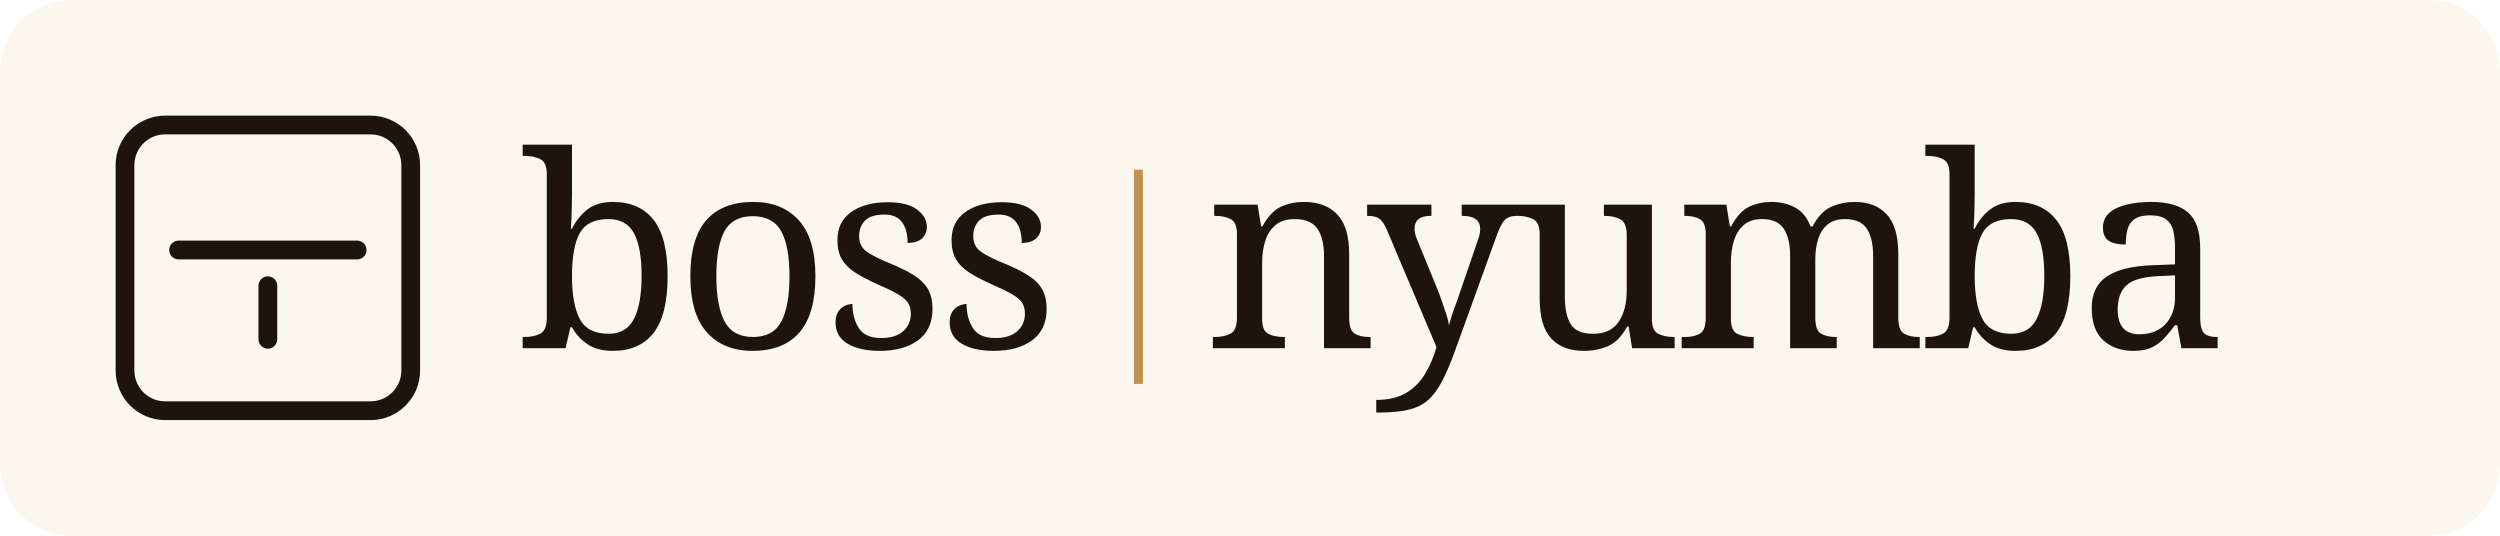
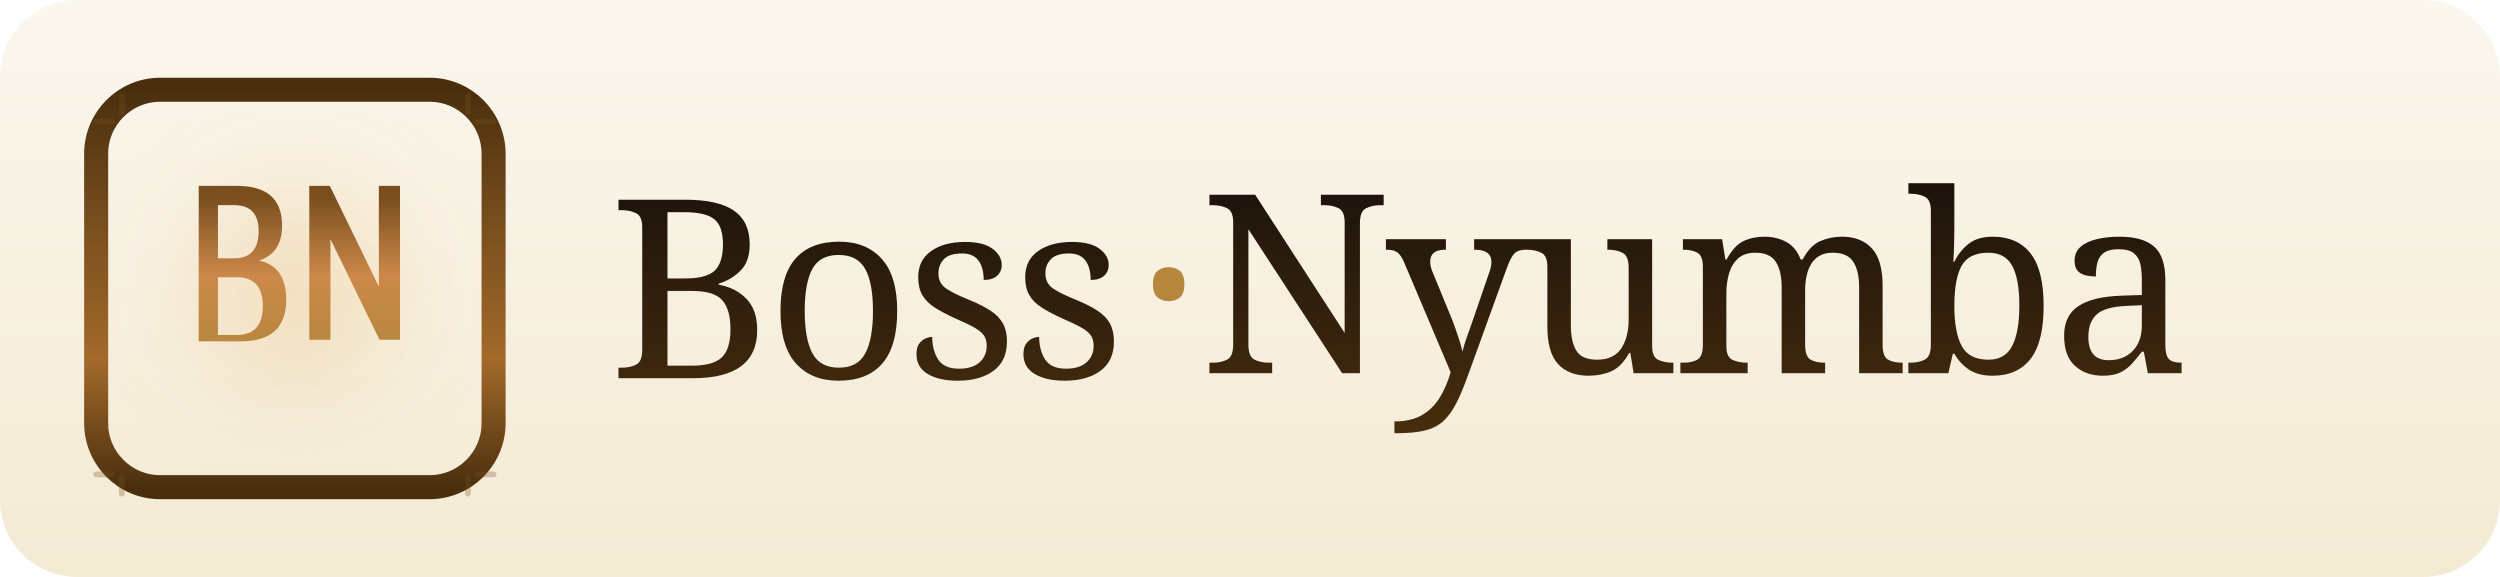
- <svg xmlns="http://www.w3.org/2000/svg" viewBox="0 0 560 120" font-family="Fraunces, GT Alpina, Source Serif Pro, Georgia, serif">
-   <rect width="560" height="120" rx="16" fill="#FBF7EE" />
-   <g transform="translate(28 28)">
-     <rect width="64" height="64" rx="9" stroke="#1E140C" stroke-width="4.2" fill="none" stroke-linejoin="round" />
-     <path d="M12 28h40" stroke="#1E140C" stroke-width="4.2" stroke-linecap="round" />
-     <path d="M32 36v12" stroke="#1E140C" stroke-width="4.2" stroke-linecap="round" />
+ <svg xmlns="http://www.w3.org/2000/svg" viewBox="0 0 780 180" font-family="Fraunces, GT Alpina, Source Serif Pro, Georgia, serif">
+   <defs>
+     <linearGradient id="bg" x1="0" y1="0" x2="0" y2="180" gradientUnits="userSpaceOnUse">
+       <stop offset="0%" stop-color="#FBF7EE" />
+       <stop offset="100%" stop-color="#F3EAD3" />
+     </linearGradient>
+     <linearGradient id="frame" x1="92" y1="28" x2="92" y2="152" gradientUnits="userSpaceOnUse">
+       <stop offset="0%" stop-color="#4A2F0E" />
+       <stop offset="35%" stop-color="#7A4F1E" />
+       <stop offset="68%" stop-color="#A36A2A" />
+       <stop offset="100%" stop-color="#4A2F0E" />
+     </linearGradient>
+     <linearGradient id="mono" x1="92" y1="62" x2="92" y2="122" gradientUnits="userSpaceOnUse">
+       <stop offset="0%" stop-color="#7A4F1E" />
+       <stop offset="40%" stop-color="#CC884A" />
+       <stop offset="75%" stop-color="#B8873E" />
+       <stop offset="100%" stop-color="#4A2F0E" />
+     </linearGradient>
+     <linearGradient id="wordmark" x1="0" y1="60" x2="0" y2="140" gradientUnits="userSpaceOnUse">
+       <stop offset="0%" stop-color="#1E140C" />
+       <stop offset="100%" stop-color="#4A2F0E" />
+     </linearGradient>
+     <radialGradient id="glow" cx="92" cy="90" r="60" gradientUnits="userSpaceOnUse">
+       <stop offset="0%" stop-color="#F2C27E" stop-opacity="0.5" />
+       <stop offset="45%" stop-color="#E5B26B" stop-opacity="0.15" />
+       <stop offset="100%" stop-color="#E5B26B" stop-opacity="0" />
+     </radialGradient>
+     <filter id="soft" x="-50%" y="-50%" width="200%" height="200%">
+       <feGaussianBlur stdDeviation="10" />
+     </filter>
+   </defs>
+   <rect width="780" height="180" rx="24" fill="url(#bg)" />
+   <g>
+     <g filter="url(#soft)" opacity="0.85">
+       <circle cx="92" cy="90" r="46" fill="url(#glow)" />
+     </g>
+     <rect x="30" y="28" width="124" height="124" rx="20" fill="none" stroke="url(#frame)" stroke-width="7.5" stroke-linejoin="round" />
+     <g transform="translate(6 0)" fill="url(#mono)">
+       <path d="         M56 58         h12         q14 0 14 12.4         q0 8.6 -7.2 10.9         q8.5 1.8 8.5 12.2         q0 13 -14.2 13         h-13.1         z         M62 64         v16.6         h5         q7.7 0 7.7 -8.5         q0 -8.1 -7.7 -8.1         z         M62 86.5         v18         h5.9         q8.1 0 8.1 -9         q0 -9 -8.1 -9         z       " />
+       <path d="         M90.5 58         h6.4         l15.3 31.4         v-31.4         h6.6         v48         h-6.4         l-15.3 -31.4         v31.4         h-6.6         z       " />
+     </g>
+     <g stroke="#7A4F1E" stroke-width="1.8" stroke-linecap="round" opacity="0.3">
+       <path d="M38 30v5" />
+       <path d="M30 38h5" />
+       <path d="M146 30v5" />
+       <path d="M149 38h5" />
+       <path d="M38 149v5" />
+       <path d="M30 148h5" />
+       <path d="M146 149v5" />
+       <path d="M149 148h5" />
+     </g>
  </g>
-   <text x="116" y="78" fill="#1E140C" font-size="60" font-weight="500" letter-spacing="-1.5" style="font-feature-settings:'ss01' 1,'ss02' 1">
-     boss
-   </text>
-   <rect x="254" y="38" width="2" height="48" fill="#B8873E" opacity="0.9" />
-   <text x="270" y="78" fill="#1E140C" font-size="60" font-weight="500" letter-spacing="-1.5" style="font-feature-settings:'ss01' 1,'ss02' 1">
-     nyumba
+   <text x="190" y="118" fill="url(#wordmark)" font-size="78" font-weight="500" letter-spacing="-1.8" style="font-feature-settings:'ss01' 1,'ss02' 1">
+     Boss<tspan fill="#B8873E" dx="0.05em" dy="-0.02em">·</tspan>Nyumba
  </text>
</svg>
